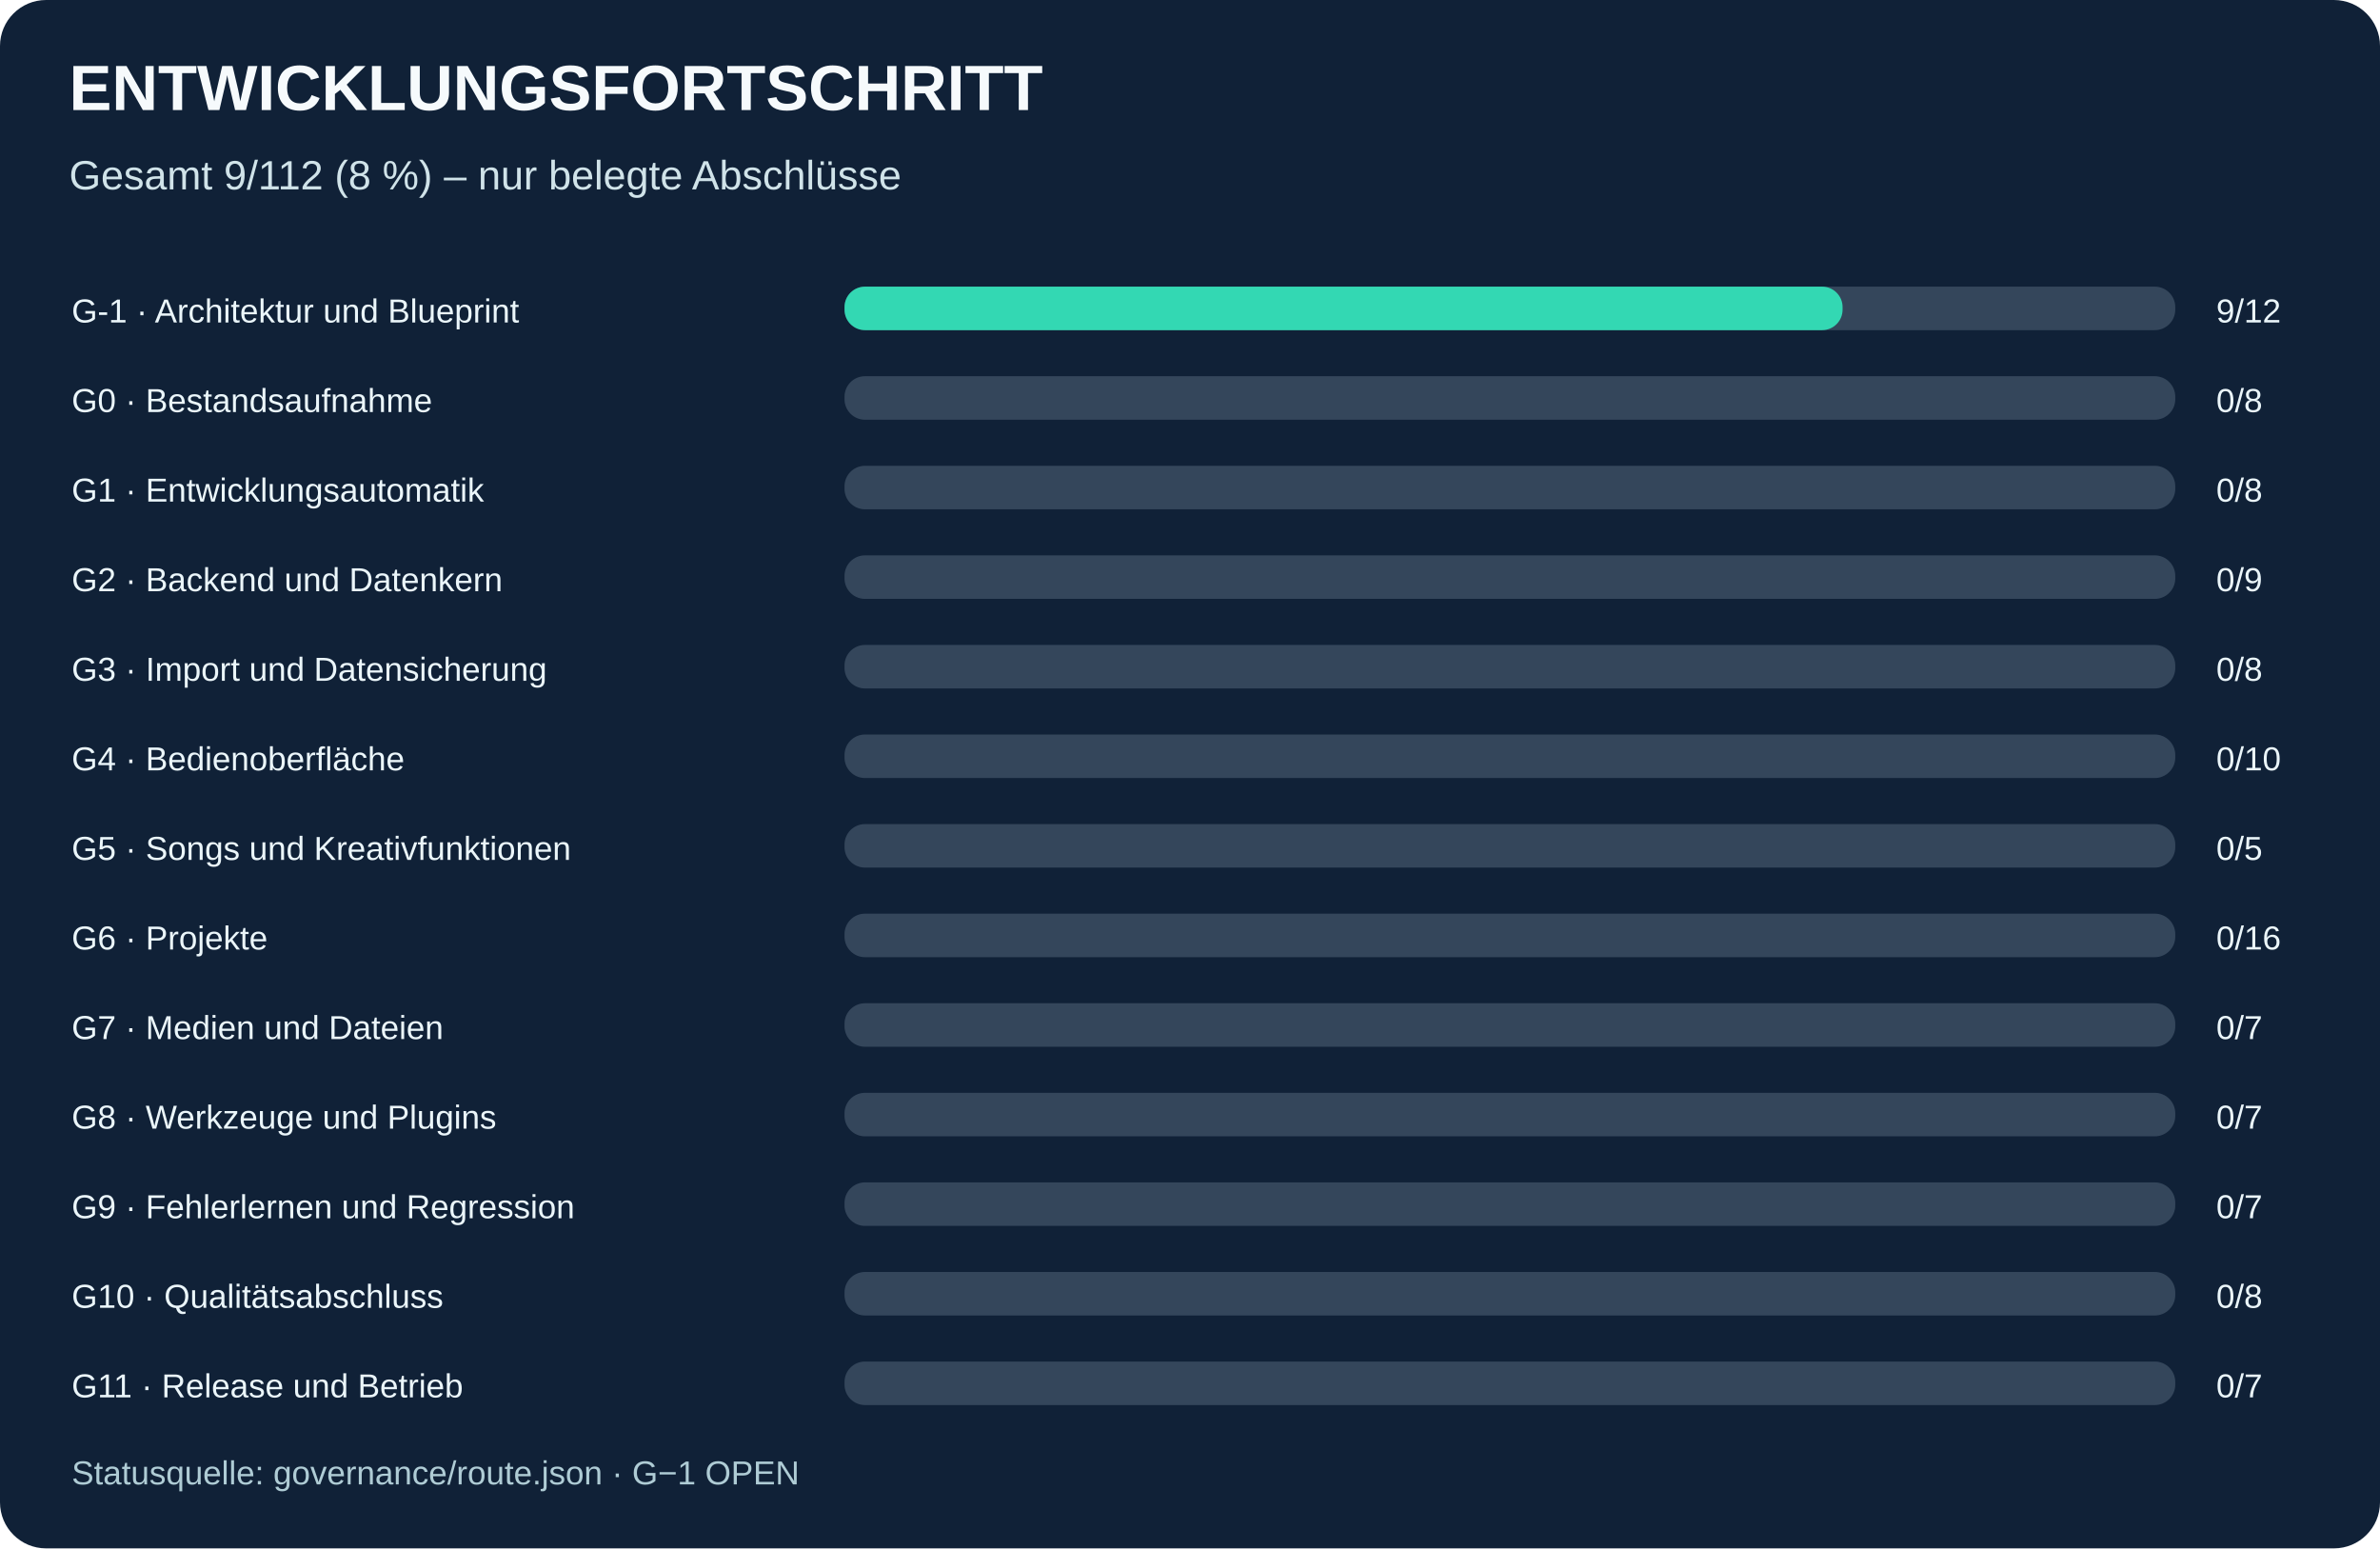
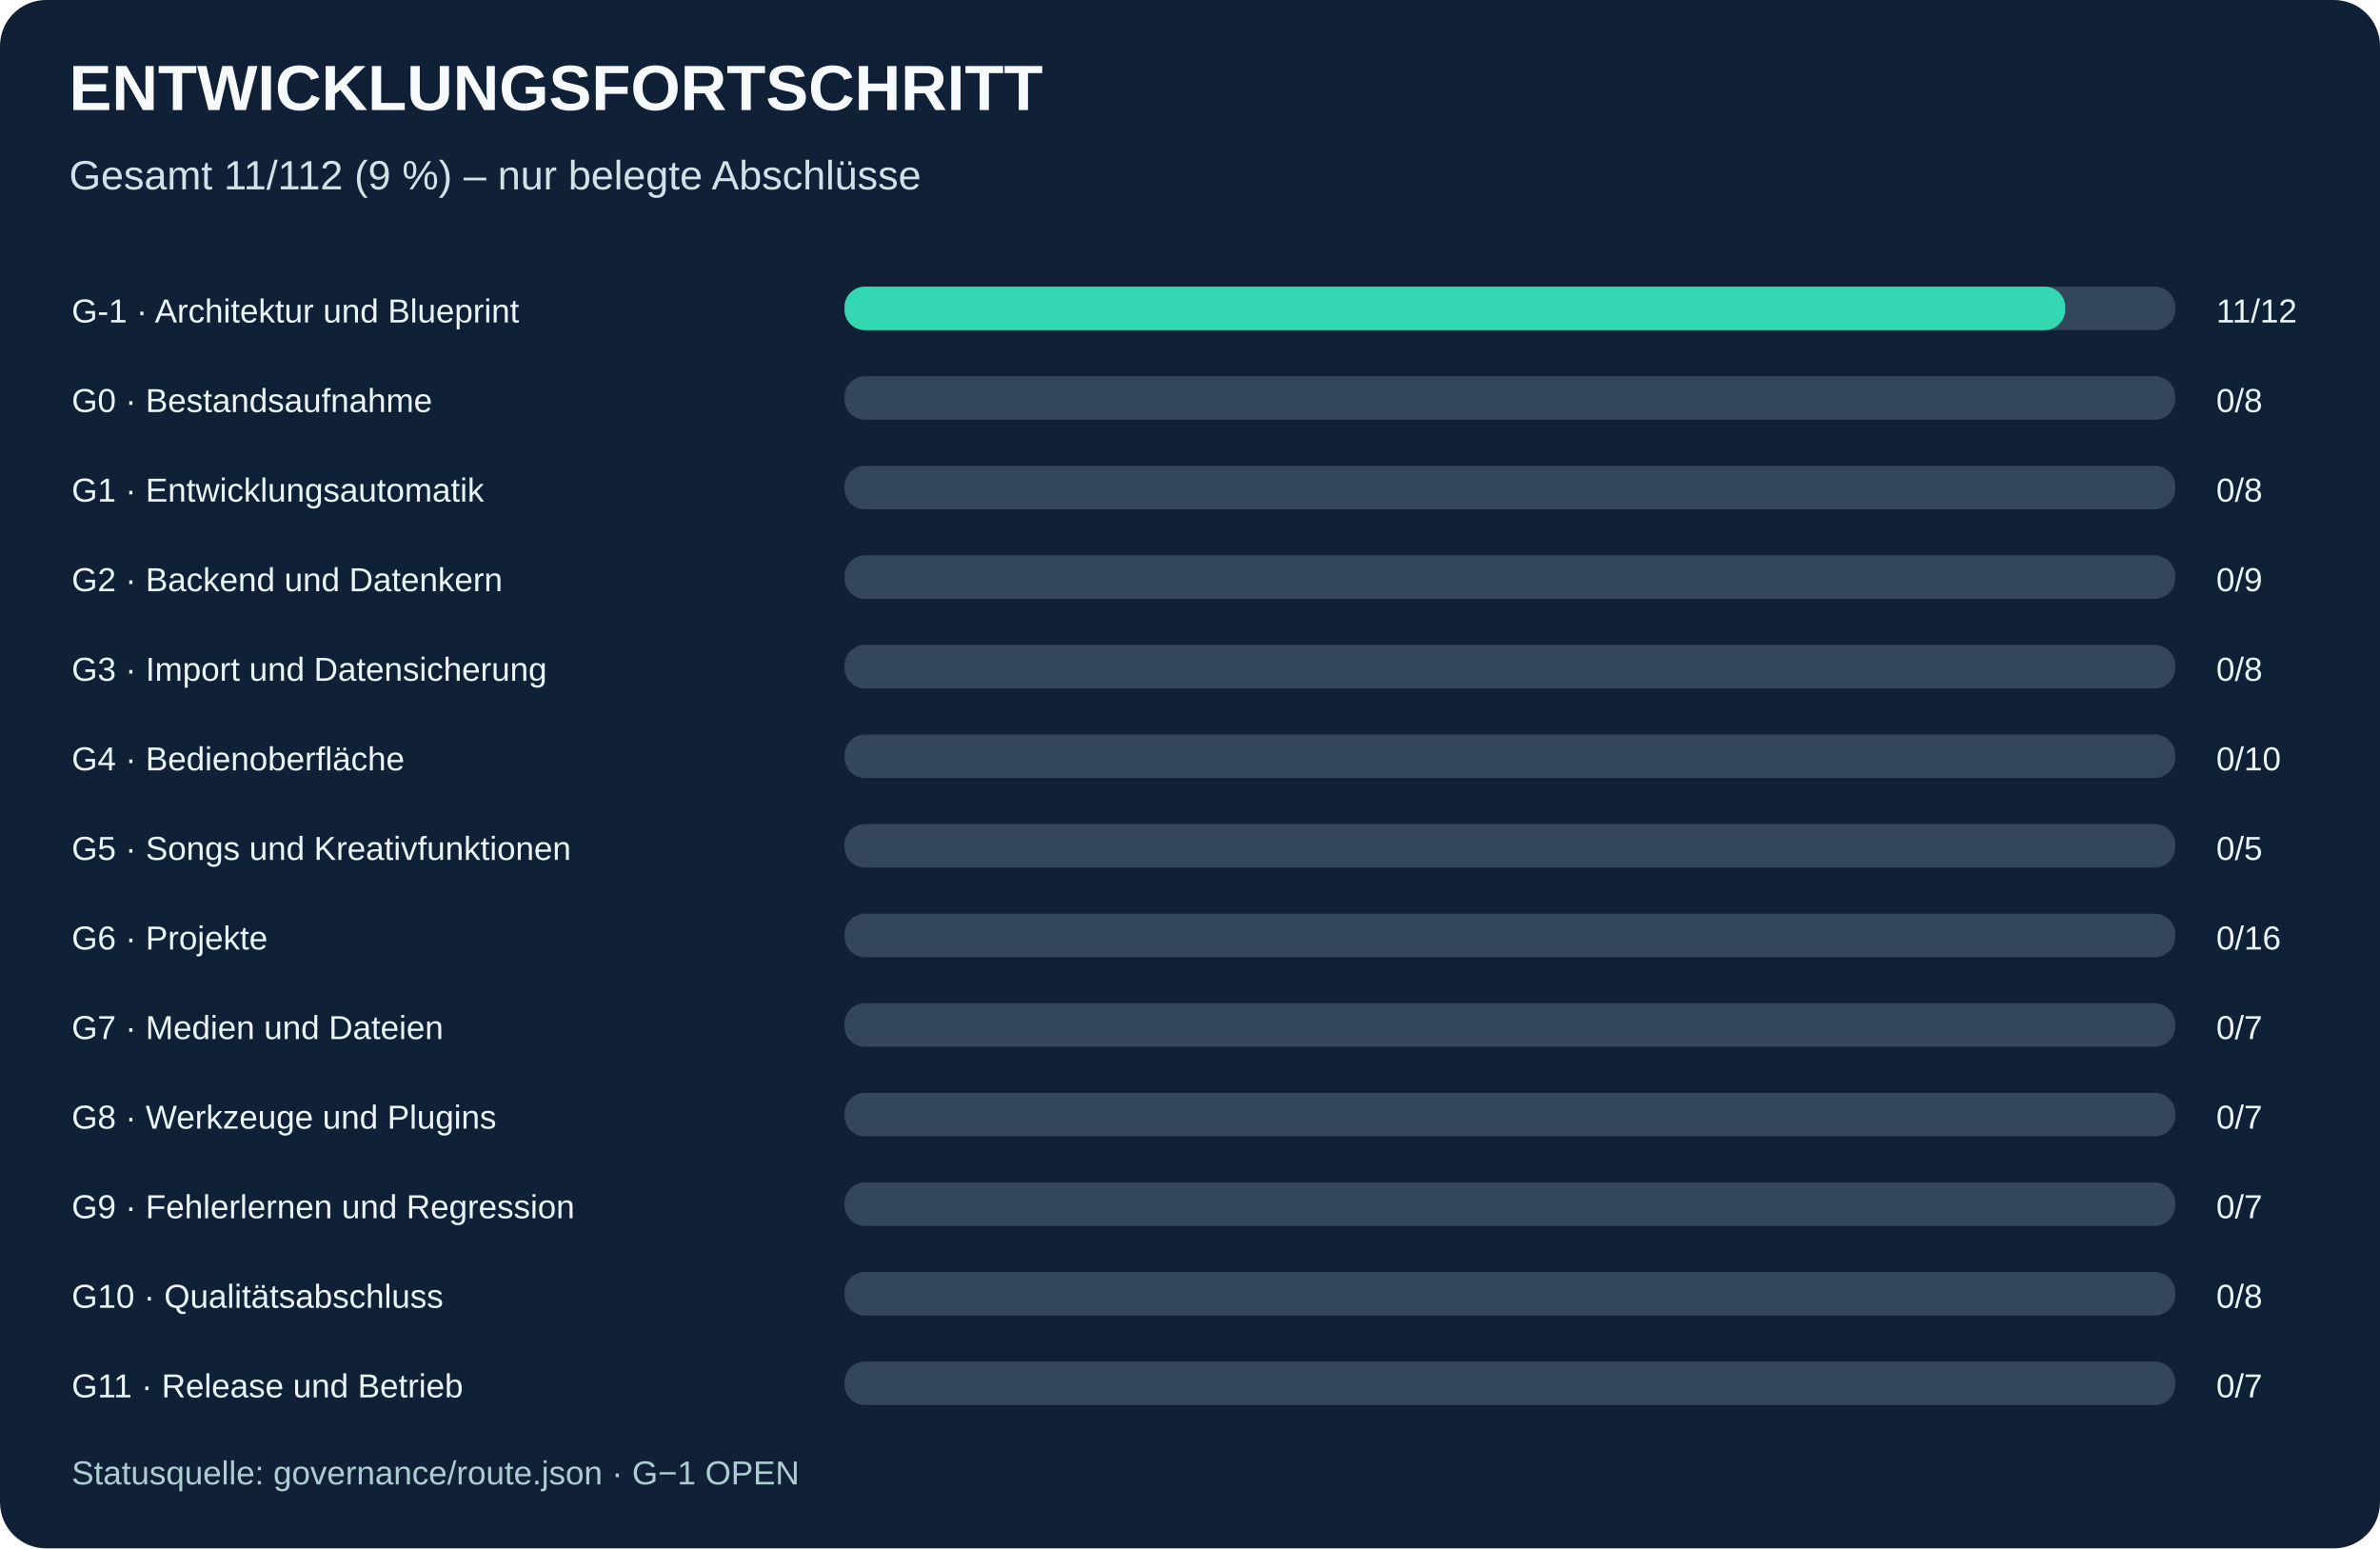
- <svg xmlns="http://www.w3.org/2000/svg" width="930" height="605" viewBox="0 0 930 605" role="img" aria-label="TOOL ZENTRALE Fortschritt 9 von 112">
+ <svg xmlns="http://www.w3.org/2000/svg" width="930" height="605" viewBox="0 0 930 605" role="img" aria-label="TOOL ZENTRALE Fortschritt 11 von 112">
  <rect width="930" height="605" rx="18" fill="#102137" />
  <text x="27" y="43" font-size="25" font-weight="700" font-family="Arial,sans-serif" fill="#F6FAFC">ENTWICKLUNGSFORTSCHRITT</text>
-   <text x="27" y="74" font-size="16" font-family="Arial,sans-serif" fill="#D0E3E9">Gesamt 9/112 (8 %) – nur belegte Abschlüsse</text>
+   <text x="27" y="74" font-size="16" font-family="Arial,sans-serif" fill="#D0E3E9">Gesamt 11/112 (9 %) – nur belegte Abschlüsse</text>
  <text x="28" y="126" fill="#EBF6FA" font-size="13" font-family="Arial,sans-serif">G-1 · Architektur und Blueprint</text>
  <rect x="330" y="112" width="520" height="17" rx="8" fill="#34465B" />
-   <rect x="330" y="112" width="390" height="17" rx="8" fill="#33D8B3" />
-   <text x="866" y="126" fill="#EBF6FA" font-size="13" font-family="Arial,sans-serif">9/12</text>
+   <rect x="330" y="112" width="477" height="17" rx="8" fill="#33D8B3" />
+   <text x="866" y="126" fill="#EBF6FA" font-size="13" font-family="Arial,sans-serif">11/12</text>
  <text x="28" y="161" fill="#EBF6FA" font-size="13" font-family="Arial,sans-serif">G0 · Bestandsaufnahme</text>
  <rect x="330" y="147" width="520" height="17" rx="8" fill="#34465B" />
  <text x="866" y="161" fill="#EBF6FA" font-size="13" font-family="Arial,sans-serif">0/8</text>
  <text x="28" y="196" fill="#EBF6FA" font-size="13" font-family="Arial,sans-serif">G1 · Entwicklungsautomatik</text>
  <rect x="330" y="182" width="520" height="17" rx="8" fill="#34465B" />
  <text x="866" y="196" fill="#EBF6FA" font-size="13" font-family="Arial,sans-serif">0/8</text>
  <text x="28" y="231" fill="#EBF6FA" font-size="13" font-family="Arial,sans-serif">G2 · Backend und Datenkern</text>
  <rect x="330" y="217" width="520" height="17" rx="8" fill="#34465B" />
  <text x="866" y="231" fill="#EBF6FA" font-size="13" font-family="Arial,sans-serif">0/9</text>
  <text x="28" y="266" fill="#EBF6FA" font-size="13" font-family="Arial,sans-serif">G3 · Import und Datensicherung</text>
  <rect x="330" y="252" width="520" height="17" rx="8" fill="#34465B" />
  <text x="866" y="266" fill="#EBF6FA" font-size="13" font-family="Arial,sans-serif">0/8</text>
  <text x="28" y="301" fill="#EBF6FA" font-size="13" font-family="Arial,sans-serif">G4 · Bedienoberfläche</text>
  <rect x="330" y="287" width="520" height="17" rx="8" fill="#34465B" />
  <text x="866" y="301" fill="#EBF6FA" font-size="13" font-family="Arial,sans-serif">0/10</text>
  <text x="28" y="336" fill="#EBF6FA" font-size="13" font-family="Arial,sans-serif">G5 · Songs und Kreativfunktionen</text>
  <rect x="330" y="322" width="520" height="17" rx="8" fill="#34465B" />
  <text x="866" y="336" fill="#EBF6FA" font-size="13" font-family="Arial,sans-serif">0/5</text>
  <text x="28" y="371" fill="#EBF6FA" font-size="13" font-family="Arial,sans-serif">G6 · Projekte</text>
  <rect x="330" y="357" width="520" height="17" rx="8" fill="#34465B" />
  <text x="866" y="371" fill="#EBF6FA" font-size="13" font-family="Arial,sans-serif">0/16</text>
  <text x="28" y="406" fill="#EBF6FA" font-size="13" font-family="Arial,sans-serif">G7 · Medien und Dateien</text>
  <rect x="330" y="392" width="520" height="17" rx="8" fill="#34465B" />
  <text x="866" y="406" fill="#EBF6FA" font-size="13" font-family="Arial,sans-serif">0/7</text>
  <text x="28" y="441" fill="#EBF6FA" font-size="13" font-family="Arial,sans-serif">G8 · Werkzeuge und Plugins</text>
  <rect x="330" y="427" width="520" height="17" rx="8" fill="#34465B" />
  <text x="866" y="441" fill="#EBF6FA" font-size="13" font-family="Arial,sans-serif">0/7</text>
  <text x="28" y="476" fill="#EBF6FA" font-size="13" font-family="Arial,sans-serif">G9 · Fehlerlernen und Regression</text>
  <rect x="330" y="462" width="520" height="17" rx="8" fill="#34465B" />
  <text x="866" y="476" fill="#EBF6FA" font-size="13" font-family="Arial,sans-serif">0/7</text>
  <text x="28" y="511" fill="#EBF6FA" font-size="13" font-family="Arial,sans-serif">G10 · Qualitätsabschluss</text>
  <rect x="330" y="497" width="520" height="17" rx="8" fill="#34465B" />
  <text x="866" y="511" fill="#EBF6FA" font-size="13" font-family="Arial,sans-serif">0/8</text>
  <text x="28" y="546" fill="#EBF6FA" font-size="13" font-family="Arial,sans-serif">G11 · Release und Betrieb</text>
  <rect x="330" y="532" width="520" height="17" rx="8" fill="#34465B" />
  <text x="866" y="546" fill="#EBF6FA" font-size="13" font-family="Arial,sans-serif">0/7</text>
  <text x="28" y="580" font-size="13" fill="#AFCCD5" font-family="Arial,sans-serif">Statusquelle: governance/route.json · G−1 OPEN</text>
</svg>
